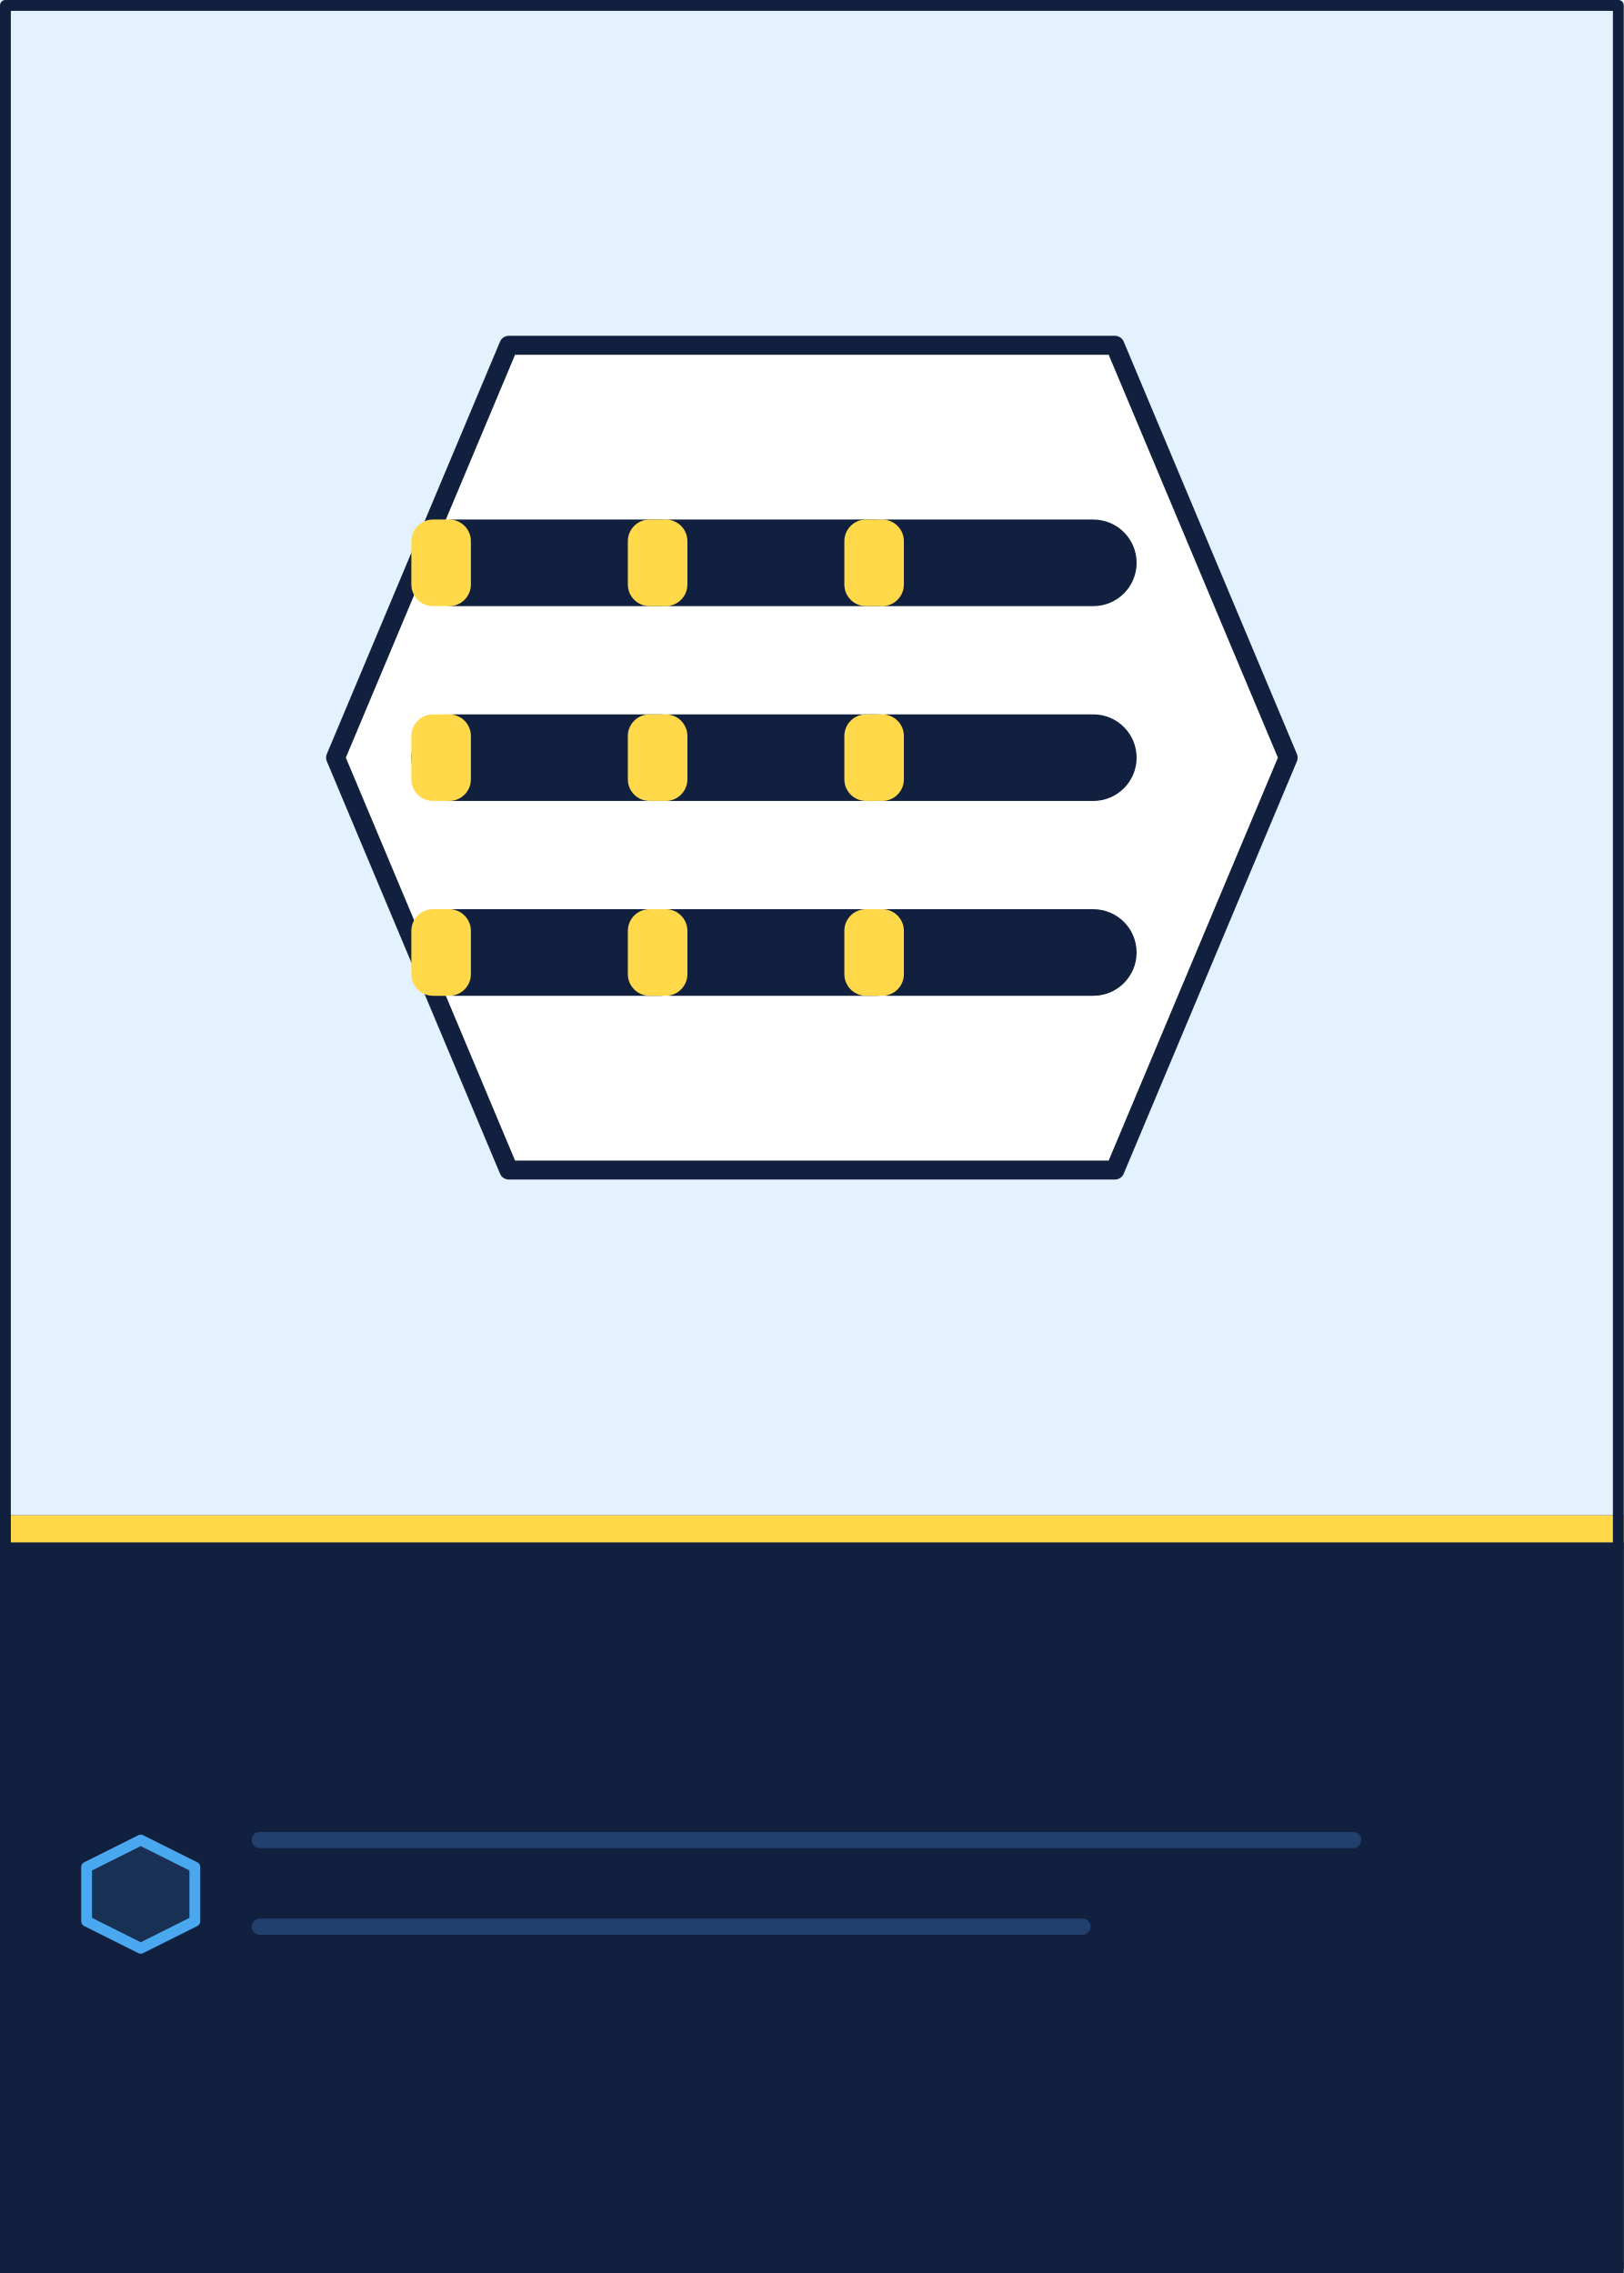
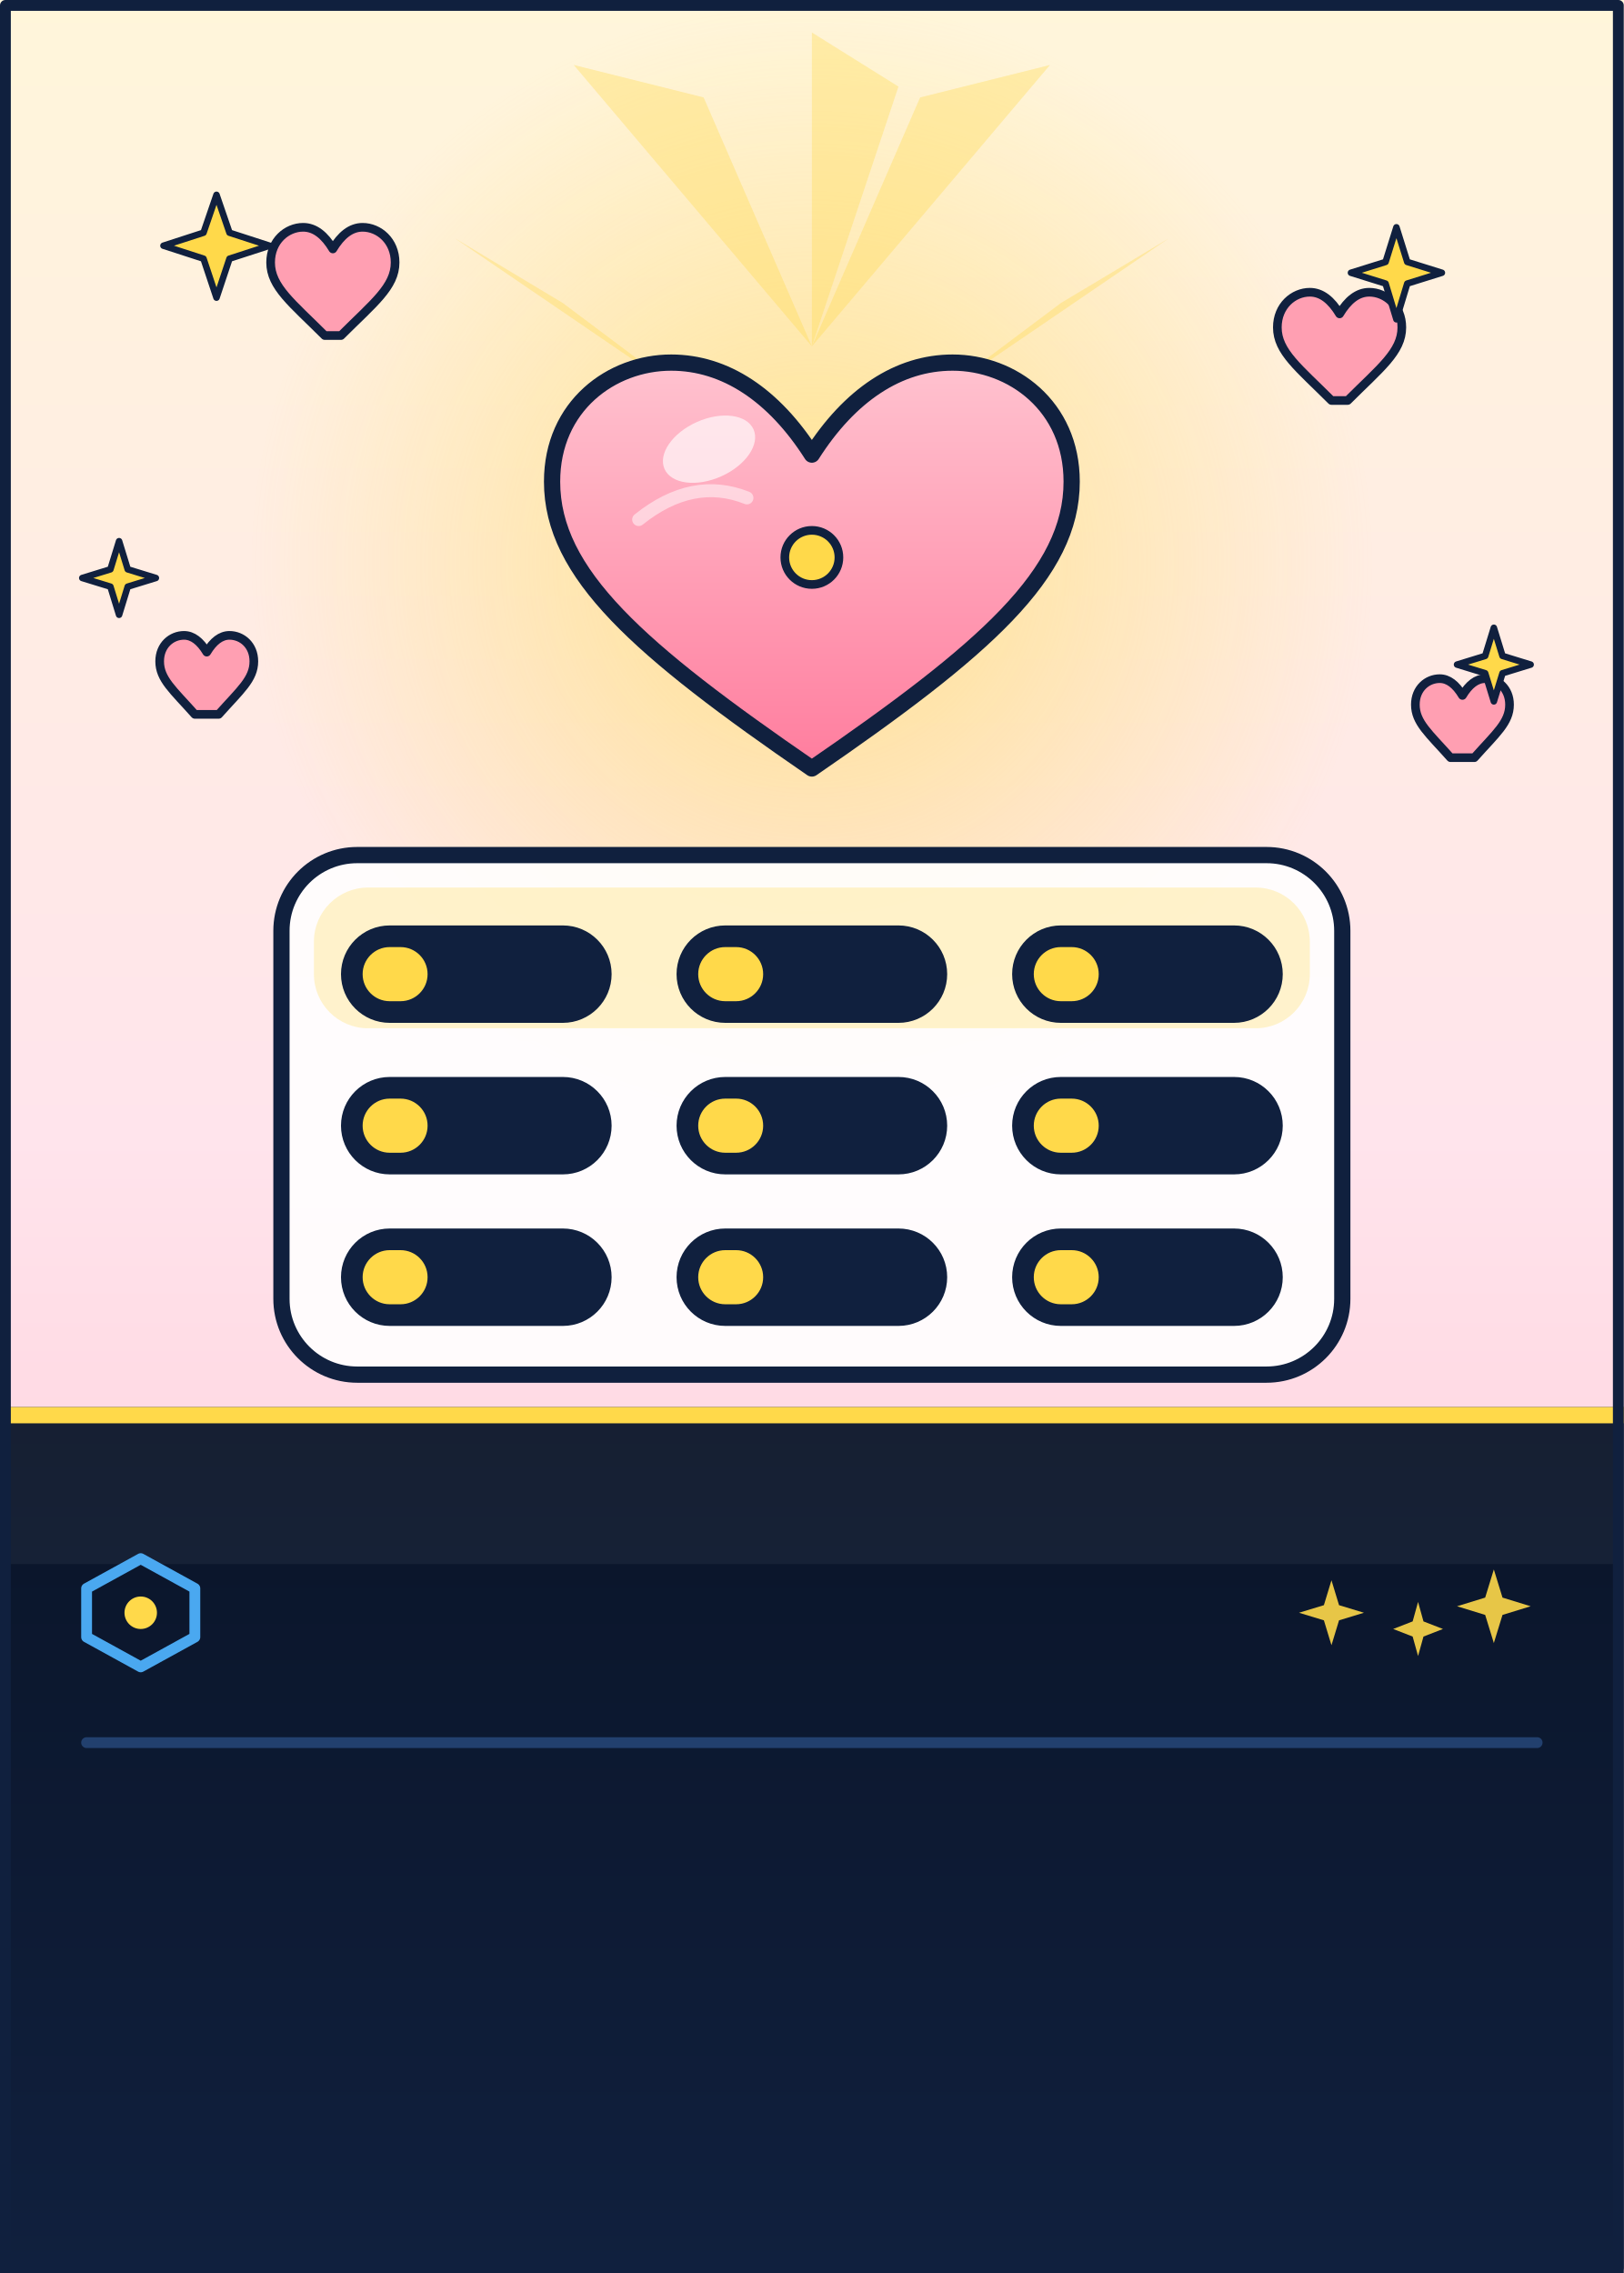
<svg xmlns="http://www.w3.org/2000/svg" width="300" height="420" viewBox="0 0 300 420">
+   <defs>
+     <linearGradient id="m5Bg" x1="0" y1="0" x2="0" y2="1">
+       <stop offset="0%" stop-color="#fff6da" />
+       <stop offset="50%" stop-color="#ffe4ec" />
+       <stop offset="100%" stop-color="#ffbccb" />
+     </linearGradient>
+     <radialGradient id="m5Glow" cx="50%" cy="50%" r="50%">
+       <stop offset="0%" stop-color="#ffd94a" stop-opacity=".55" />
+       <stop offset="100%" stop-color="#ffd94a" stop-opacity="0" />
+     </radialGradient>
+     <linearGradient id="m5Heart" x1="0" y1="0" x2="0" y2="1">
+       <stop offset="0%" stop-color="#ffc2cf" />
+       <stop offset="100%" stop-color="#ff7d9e" />
+     </linearGradient>
+     <linearGradient id="m5Bar" x1="0" y1="0" x2="0" y2="1">
+       <stop offset="0%" stop-color="#0a1428" />
+       <stop offset="100%" stop-color="#10203e" />
+     </linearGradient>
+   </defs>
  <g stroke-linejoin="round" stroke-linecap="round">
-     <rect width="300" height="420" fill="#e4f2ff" />
-     <polygon points="238,140 206,216.2 94,216.2 62,140 94,63.8 206,63.8" fill="#ffffff" stroke="#10203e" stroke-width="3.5" />
-     <g>
-       <rect x="76" y="96" width="54" height="16" rx="8" fill="#10203e" />
-       <rect x="76" y="96" width="11" height="16" rx="4" fill="#ffd94a" />
-       <rect x="116" y="96" width="54" height="16" rx="8" fill="#10203e" />
-       <rect x="116" y="96" width="11" height="16" rx="4" fill="#ffd94a" />
-       <rect x="156" y="96" width="54" height="16" rx="8" fill="#10203e" />
-       <rect x="156" y="96" width="11" height="16" rx="4" fill="#ffd94a" />
-       <rect x="76" y="132" width="54" height="16" rx="8" fill="#10203e" />
-       <rect x="76" y="132" width="11" height="16" rx="4" fill="#ffd94a" />
-       <rect x="116" y="132" width="54" height="16" rx="8" fill="#10203e" />
-       <rect x="116" y="132" width="11" height="16" rx="4" fill="#ffd94a" />
-       <rect x="156" y="132" width="54" height="16" rx="8" fill="#10203e" />
-       <rect x="156" y="132" width="11" height="16" rx="4" fill="#ffd94a" />
-       <rect x="76" y="168" width="54" height="16" rx="8" fill="#10203e" />
-       <rect x="76" y="168" width="11" height="16" rx="4" fill="#ffd94a" />
-       <rect x="116" y="168" width="54" height="16" rx="8" fill="#10203e" />
-       <rect x="116" y="168" width="11" height="16" rx="4" fill="#ffd94a" />
-       <rect x="156" y="168" width="54" height="16" rx="8" fill="#10203e" />
-       <rect x="156" y="168" width="11" height="16" rx="4" fill="#ffd94a" />
+     <rect width="300" height="420" fill="url(#m5Bg)" />
+     <circle cx="150" cy="104" r="104" fill="url(#m5Glow)" />
+     <g fill="#ffd94a" opacity=".34">
+       <polygon points="150,64 106,12 130,18" />
+       <polygon points="150,64 150,6 166,16" />
+       <polygon points="150,64 194,12 170,18" />
+       <polygon points="128,74 84,44 104,56" />
+       <polygon points="172,74 216,44 196,56" />
    </g>
-     <rect y="280" width="300" height="140" fill="#10203e" />
-     <rect y="280" width="300" height="5" fill="#ffd94a" />
-     <polygon points="26,340 36,345 36,355 26,360 16,355 16,345" fill="#183054" stroke="#4aa8f0" stroke-width="2" />
-     <g stroke="#22406e" stroke-width="3">
-       <line x1="48" y1="340" x2="250" y2="340" />
-       <line x1="48" y1="356" x2="200" y2="356" />
+     <path d="M 150,142 C 118,120 102,106 102,89 C 102,75 113,67 124,67 C 134,67 143,73 150,84 C 157,73 166,67 176,67 C 187,67 198,75 198,89 C 198,106 182,120 150,142 Z" fill="url(#m5Heart)" stroke="#10203e" stroke-width="3" />
+     <ellipse cx="131" cy="83" rx="9" ry="5.5" fill="#ffffff" opacity=".65" transform="rotate(-24 131 83)" />
+     <path d="M 118,96 Q 128,88 138,92" fill="none" stroke="#ffffff" stroke-width="2.4" opacity=".5" />
+     <circle cx="150" cy="103" r="5" fill="#ffd94a" stroke="#10203e" stroke-width="1.6" />
+     <g fill="#ff9fb2" stroke="#10203e" stroke-width="1.6">
+       <path d="M 60,62 C 54,56 50,53 50,48.5 C 50,44.5 53,42 56,42 C 58.2,42 60,43.5 61.5,46 C 63,43.5 64.8,42 67,42 C 70,42 73,44.5 73,48.5 C 73,53 69,56 63,62 Z" transform="scale(1)" />
+       <path d="M 246,74 C 240,68 236,65 236,60.5 C 236,56.5 239,54 242,54 C 244.2,54 246,55.5 247.5,58 C 249,55.5 250.8,54 253,54 C 256,54 259,56.5 259,60.5 C 259,65 255,68 249,74 Z" />
+       <path d="M 36,132 C 32,127.5 29.5,125.5 29.5,122.2 C 29.5,119.2 31.7,117.4 34,117.4 C 35.6,117.4 37,118.5 38.2,120.5 C 39.4,118.5 40.8,117.4 42.4,117.4 C 44.7,117.4 46.9,119.2 46.9,122.2 C 46.9,125.5 44.4,127.5 40.4,132 Z" />
+       <path d="M 268,140 C 264,135.5 261.5,133.5 261.5,130.2 C 261.5,127.2 263.7,125.4 266,125.4 C 267.6,125.4 269,126.5 270.2,128.5 C 271.4,126.5 272.8,125.4 274.4,125.4 C 276.7,125.4 278.9,127.2 278.9,130.2 C 278.9,133.5 276.4,135.5 272.4,140 Z" />
    </g>
+     <rect x="52" y="158" width="196" height="96" rx="14" fill="#ffffff" fill-opacity=".88" stroke="#10203e" stroke-width="3" />
+     <rect x="58" y="164" width="184" height="26" rx="10" fill="#ffd94a" opacity=".28" />
+     <g stroke="#10203e" stroke-width="2">
+       <g fill="#10203e">
+         <rect x="64" y="172" width="48" height="16" rx="8" />
+         <rect x="126" y="172" width="48" height="16" rx="8" />
+         <rect x="188" y="172" width="48" height="16" rx="8" />
+         <rect x="64" y="200" width="48" height="16" rx="8" />
+         <rect x="126" y="200" width="48" height="16" rx="8" />
+         <rect x="188" y="200" width="48" height="16" rx="8" />
+         <rect x="64" y="228" width="48" height="16" rx="8" />
+         <rect x="126" y="228" width="48" height="16" rx="8" />
+         <rect x="188" y="228" width="48" height="16" rx="8" />
+       </g>
+       <g fill="#ffd94a">
+         <rect x="66" y="174" width="14" height="12" rx="6" />
+         <rect x="128" y="174" width="14" height="12" rx="6" />
+         <rect x="190" y="174" width="14" height="12" rx="6" />
+         <rect x="66" y="202" width="14" height="12" rx="6" />
+         <rect x="128" y="202" width="14" height="12" rx="6" />
+         <rect x="190" y="202" width="14" height="12" rx="6" />
+         <rect x="66" y="230" width="14" height="12" rx="6" />
+         <rect x="128" y="230" width="14" height="12" rx="6" />
+         <rect x="190" y="230" width="14" height="12" rx="6" />
+       </g>
+     </g>
+     <g fill="#ffd94a" stroke="#10203e" stroke-width="1.2">
+       <path d="M 40,36 L 42.4,43 L 49.8,45.4 L 42.4,47.8 L 40,55 L 37.6,47.8 L 30.2,45.4 L 37.6,43 Z" />
+       <path d="M 258,42 L 260,48.4 L 266.4,50.4 L 260,52.4 L 258,59 L 256,52.4 L 249.6,50.4 L 256,48.4 Z" />
+       <path d="M 276,116 L 277.6,121.2 L 282.8,122.8 L 277.6,124.4 L 276,129.6 L 274.4,124.4 L 269.2,122.8 L 274.4,121.2 Z" />
+       <path d="M 22,100 L 23.6,105.2 L 28.8,106.8 L 23.6,108.4 L 22,113.6 L 20.4,108.4 L 15.2,106.8 L 20.4,105.2 Z" />
+     </g>
+     <rect y="260" width="300" height="160" fill="url(#m5Bar)" />
+     <rect y="260" width="300" height="3" fill="#ffd94a" />
+     <rect y="263" width="300" height="26" fill="#ffffff" opacity=".05" />
+     <polygon points="26,288 36,293.5 36,302.5 26,308 16,302.5 16,293.5" fill="none" stroke="#4aa8f0" stroke-width="2" />
+     <circle cx="26" cy="298" r="3" fill="#ffd94a" />
+     <g fill="#ffd94a" opacity=".9">
+       <path d="M 246,292 L 247.4,296.6 L 252,298 L 247.4,299.4 L 246,304 L 244.6,299.4 L 240,298 L 244.6,296.6 Z" />
+       <path d="M 262,296 L 263,299.6 L 266.6,301 L 263,302.4 L 262,306 L 261,302.4 L 257.4,301 L 261,299.6 Z" />
+       <path d="M 276,290 L 277.6,295.2 L 282.8,296.8 L 277.6,298.4 L 276,303.6 L 274.4,298.4 L 269.2,296.8 L 274.4,295.2 Z" />
+     </g>
+     <line x1="16" y1="322" x2="284" y2="322" stroke="#22406e" stroke-width="2" />
    <rect x="1" y="1" width="298" height="418" fill="none" stroke="#10203e" stroke-width="2" />
  </g>
</svg>
